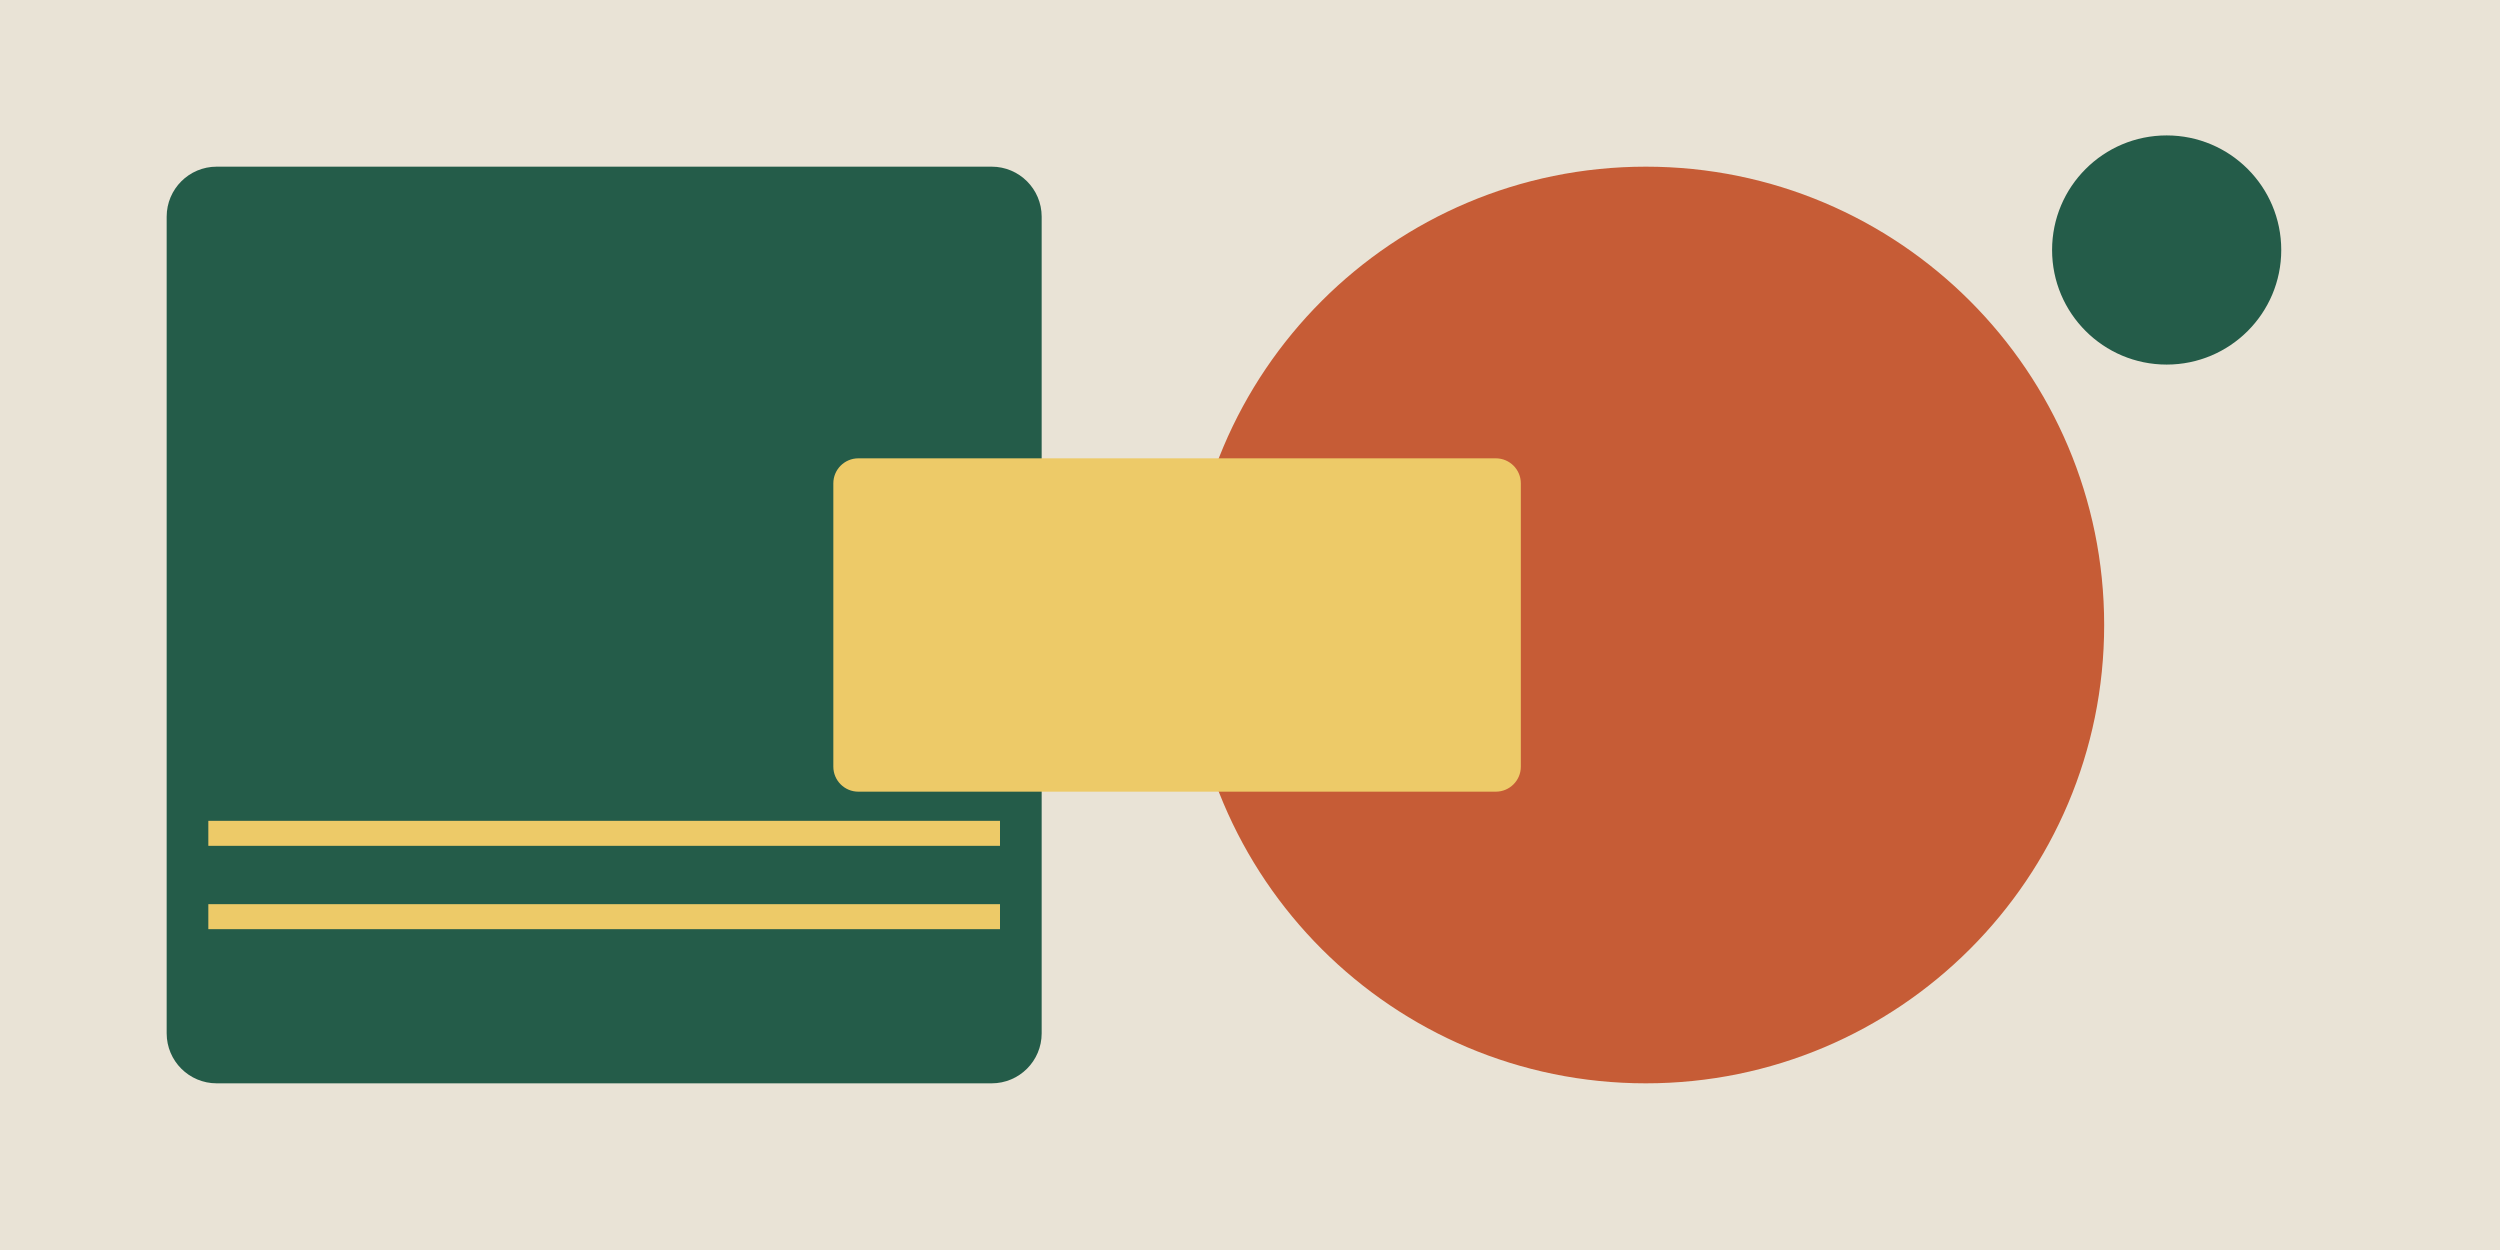
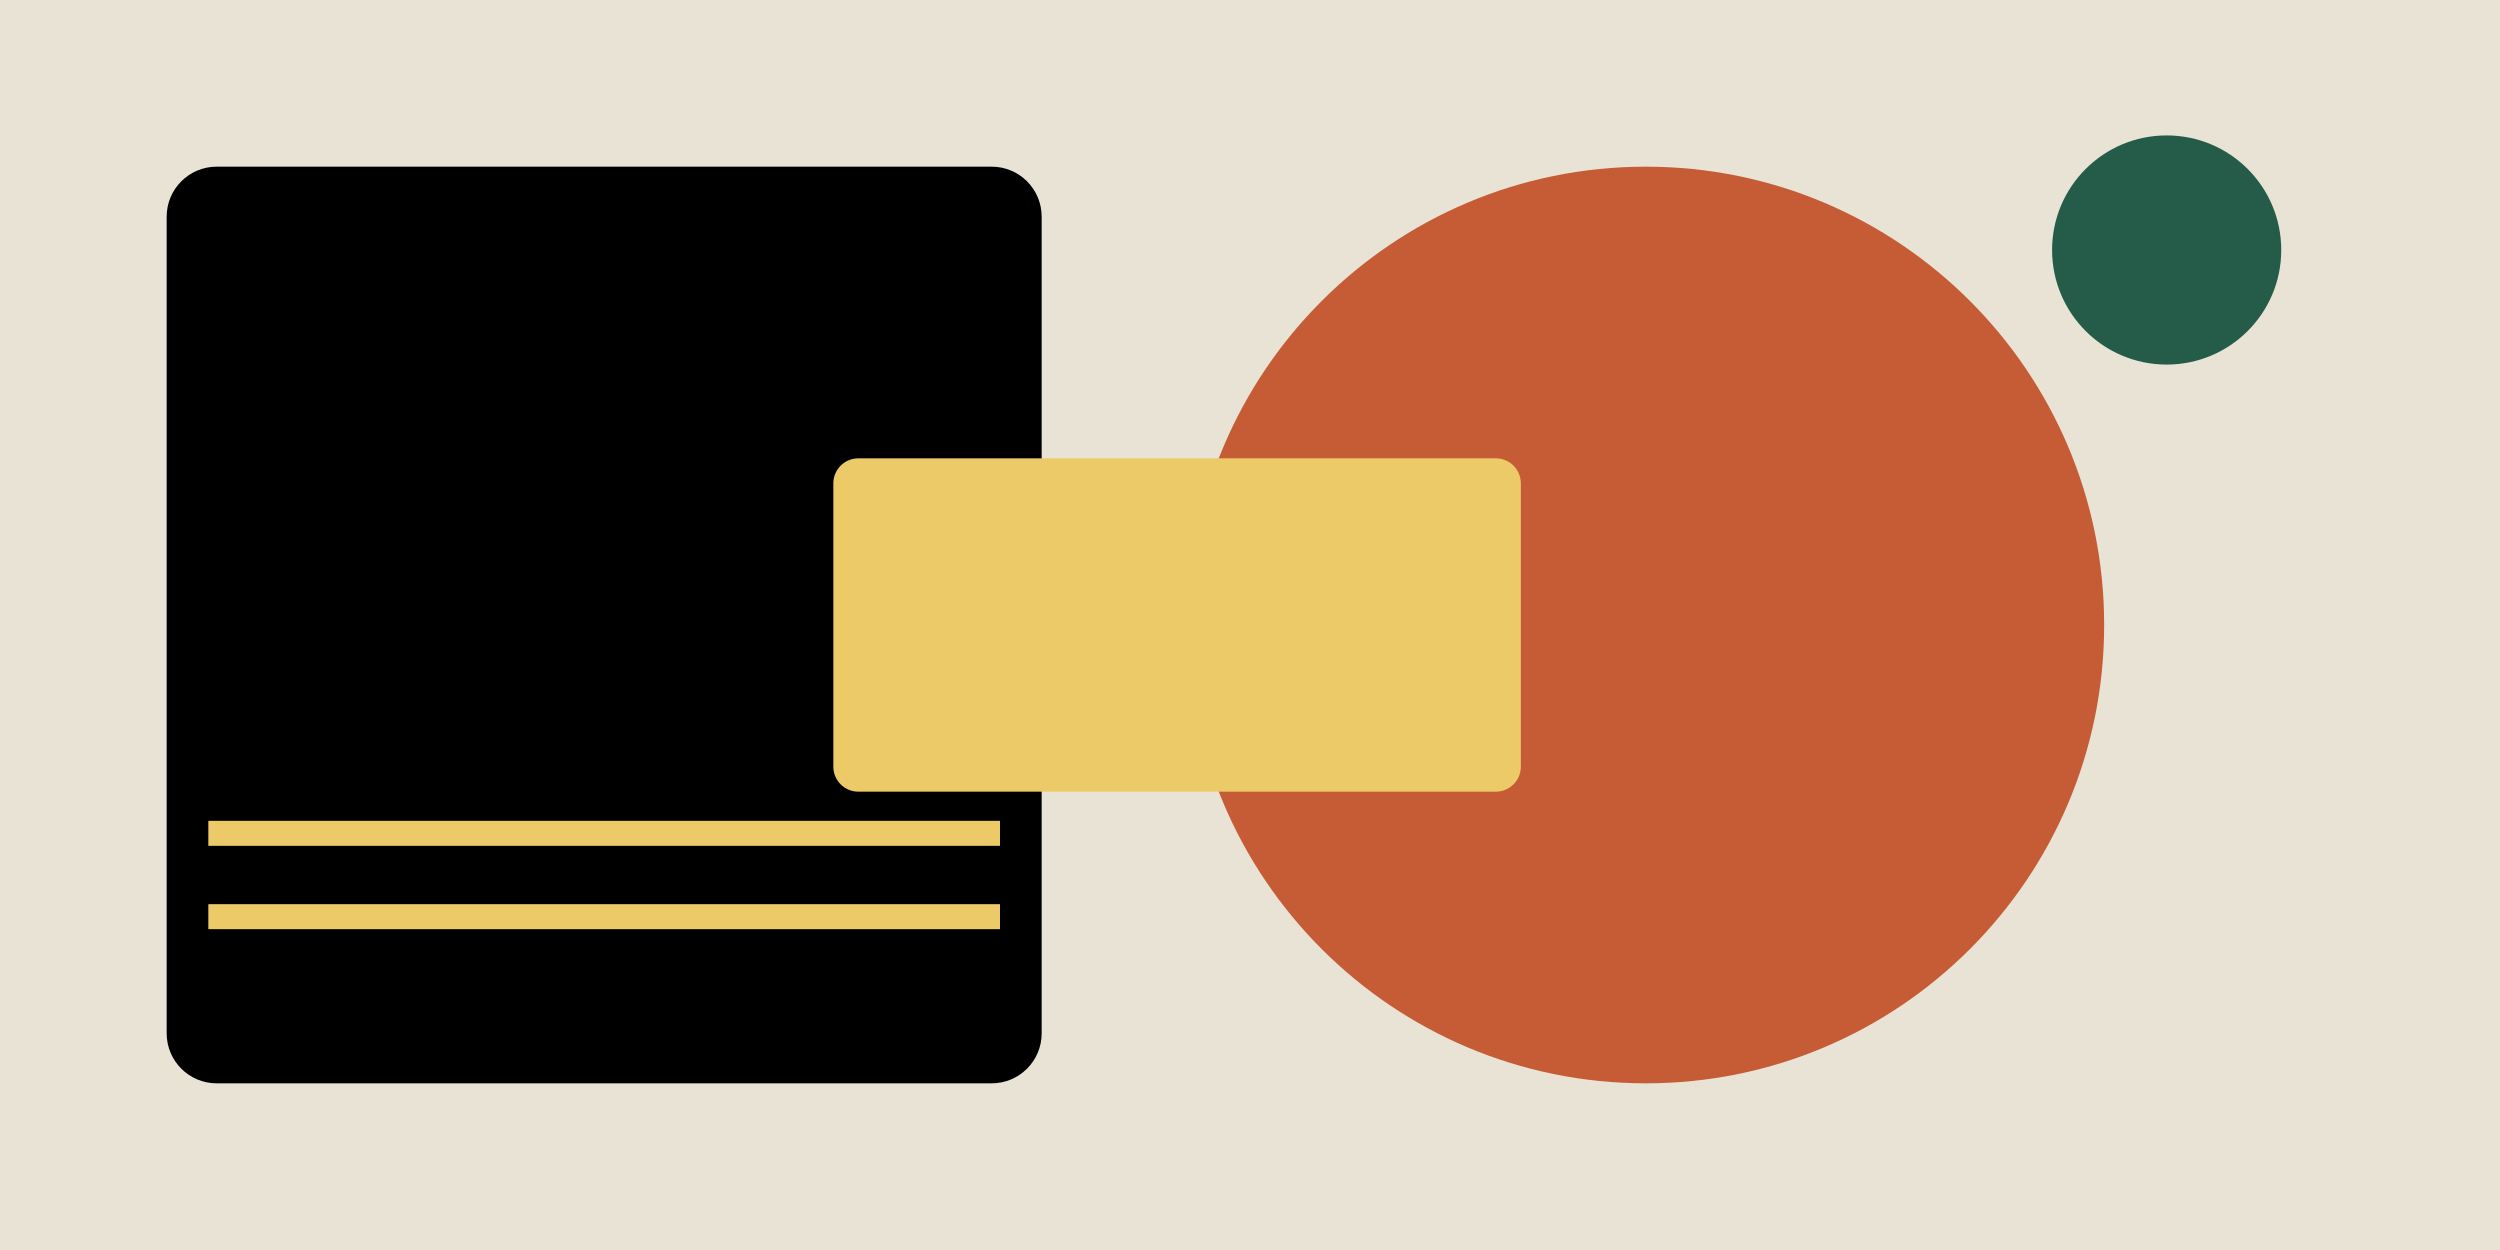
<svg xmlns="http://www.w3.org/2000/svg" viewBox="0 0 1200 600" width="1200" height="600">
  <rect width="1200" height="600" fill="#e9e3d6" />
-   <rect x="80" y="80" width="420" height="440" rx="24" fill="#245c49" />
+   <rect x="80" y="80" width="420" height="440" rx="24" fill="#  --colore-primario: #2364a1;" />
  <circle cx="790" cy="300" r="220" fill="#c65c36" />
  <rect x="400" y="220" width="330" height="160" rx="12" fill="#edca68" />
  <circle cx="1040" cy="120" r="55" fill="#245c49" />
  <path d="M100 400h380M100 440h380" stroke="#edca68" stroke-width="12" />
</svg>
